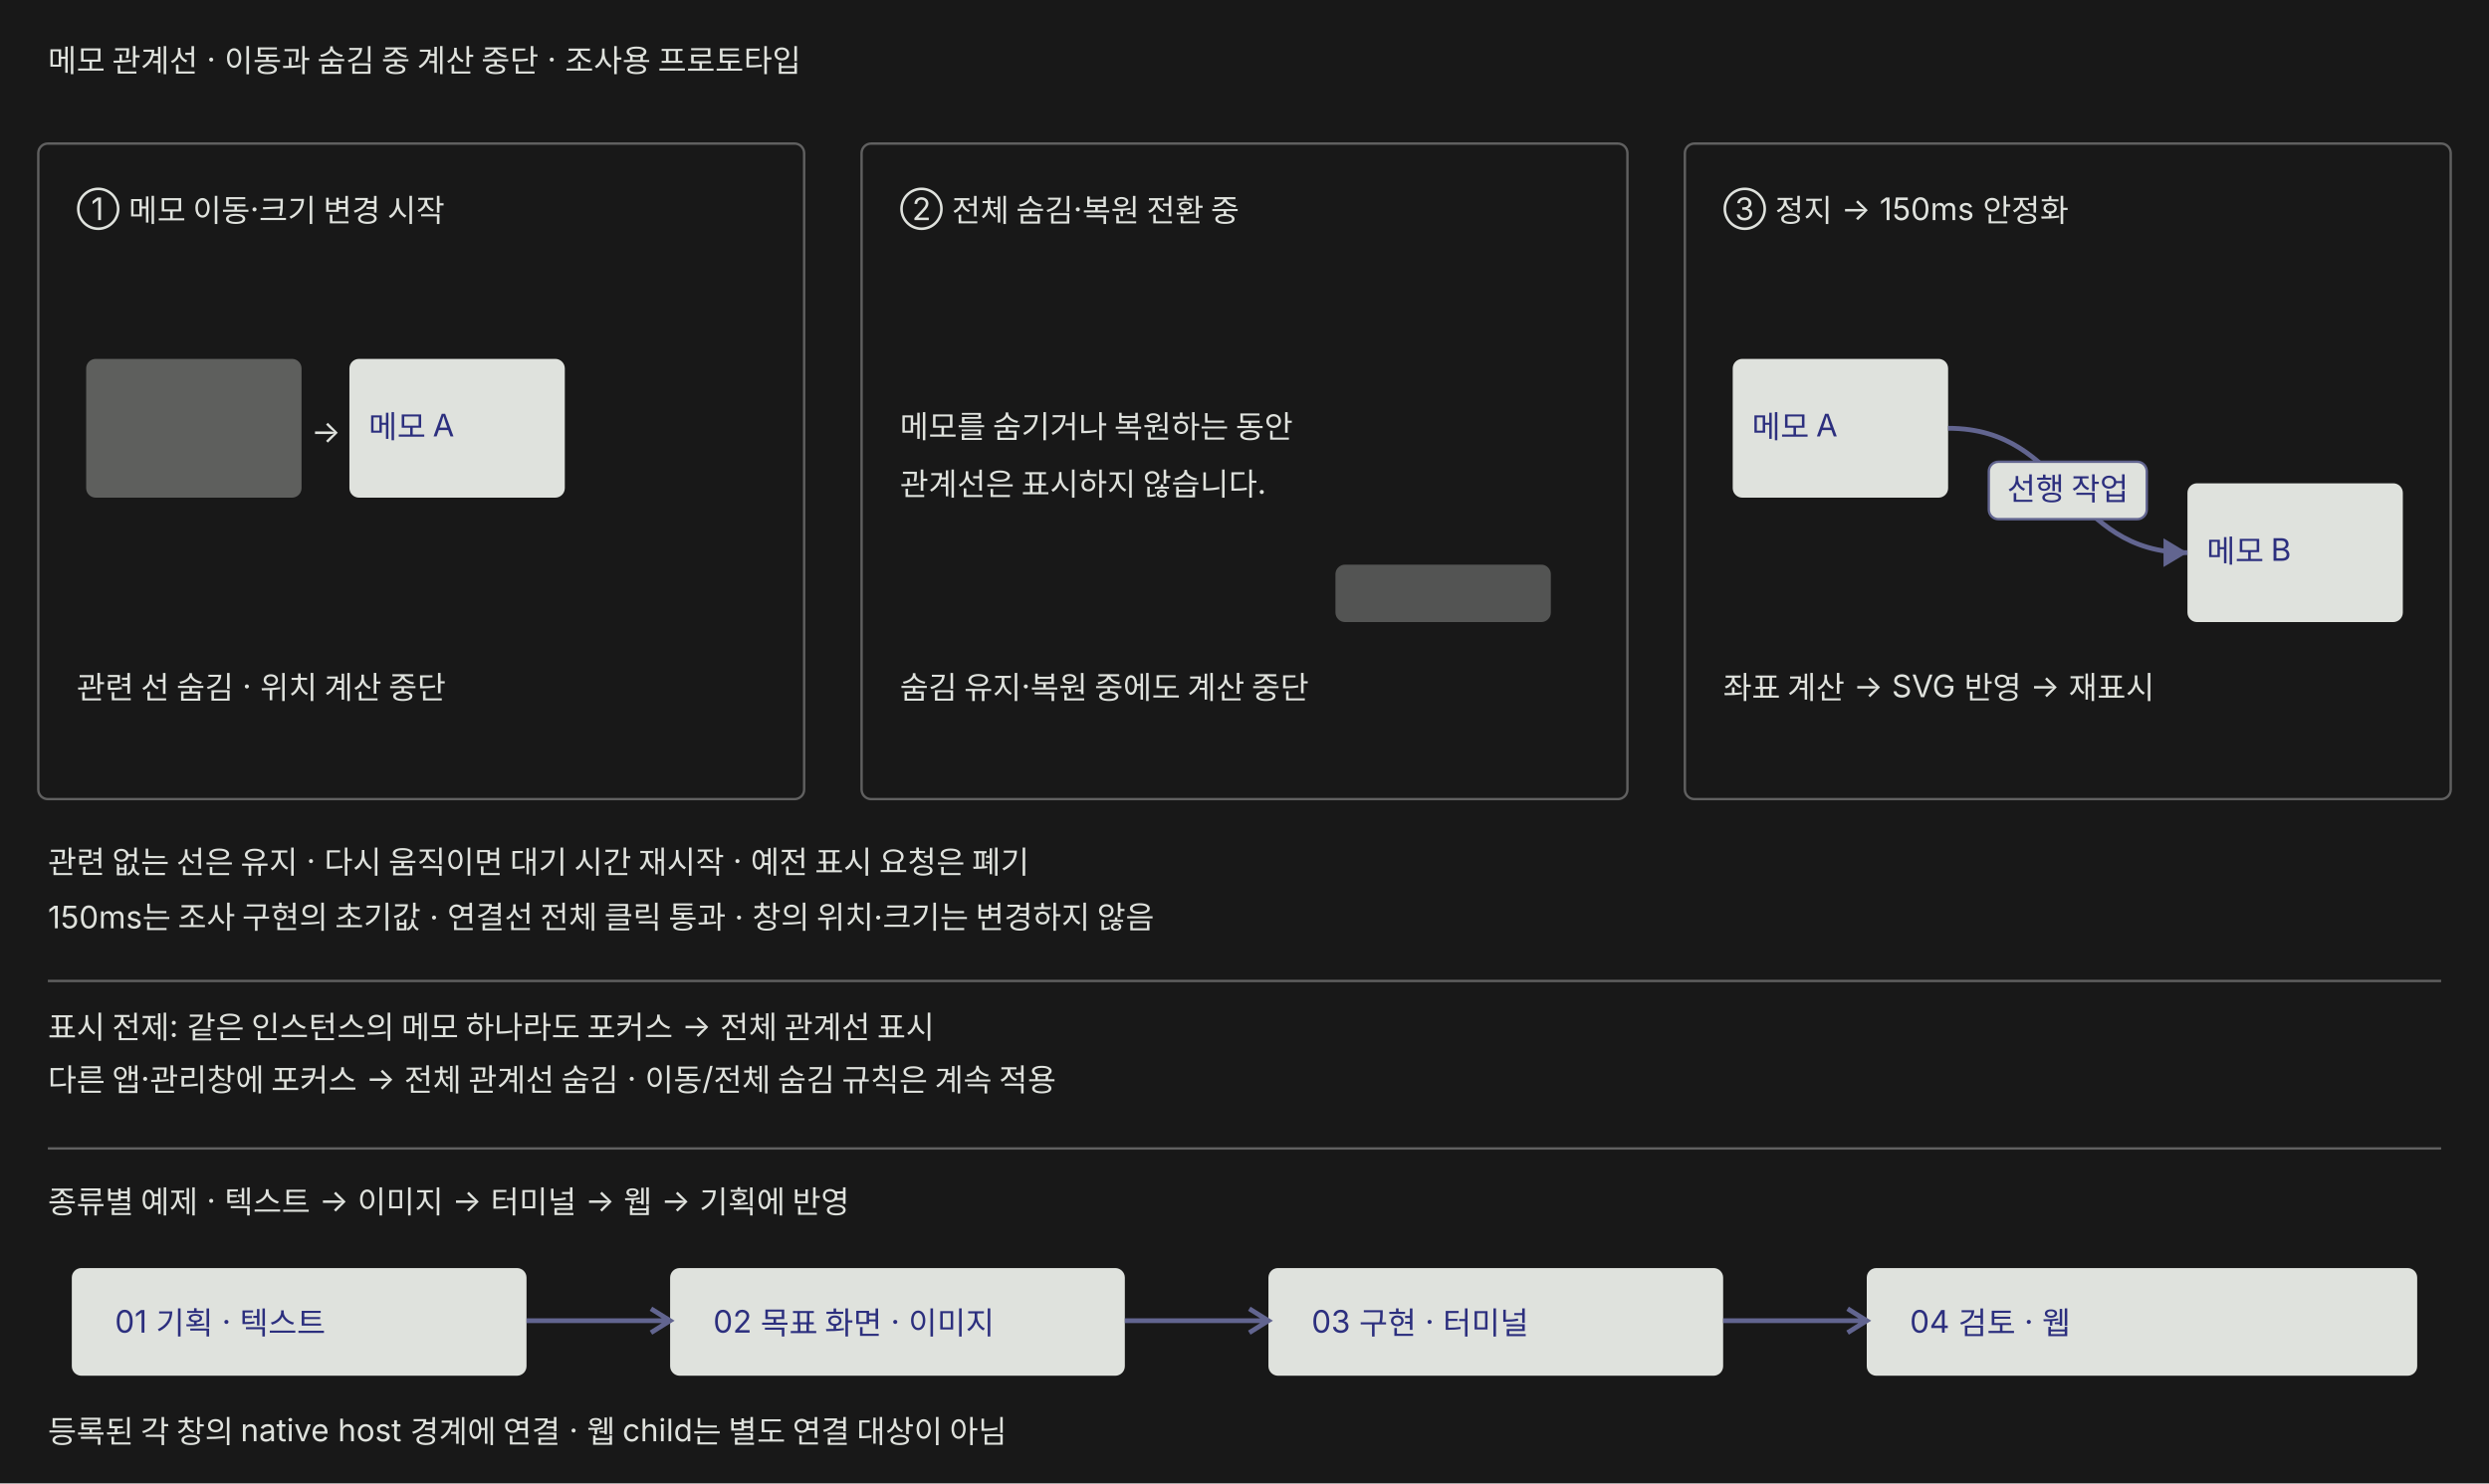
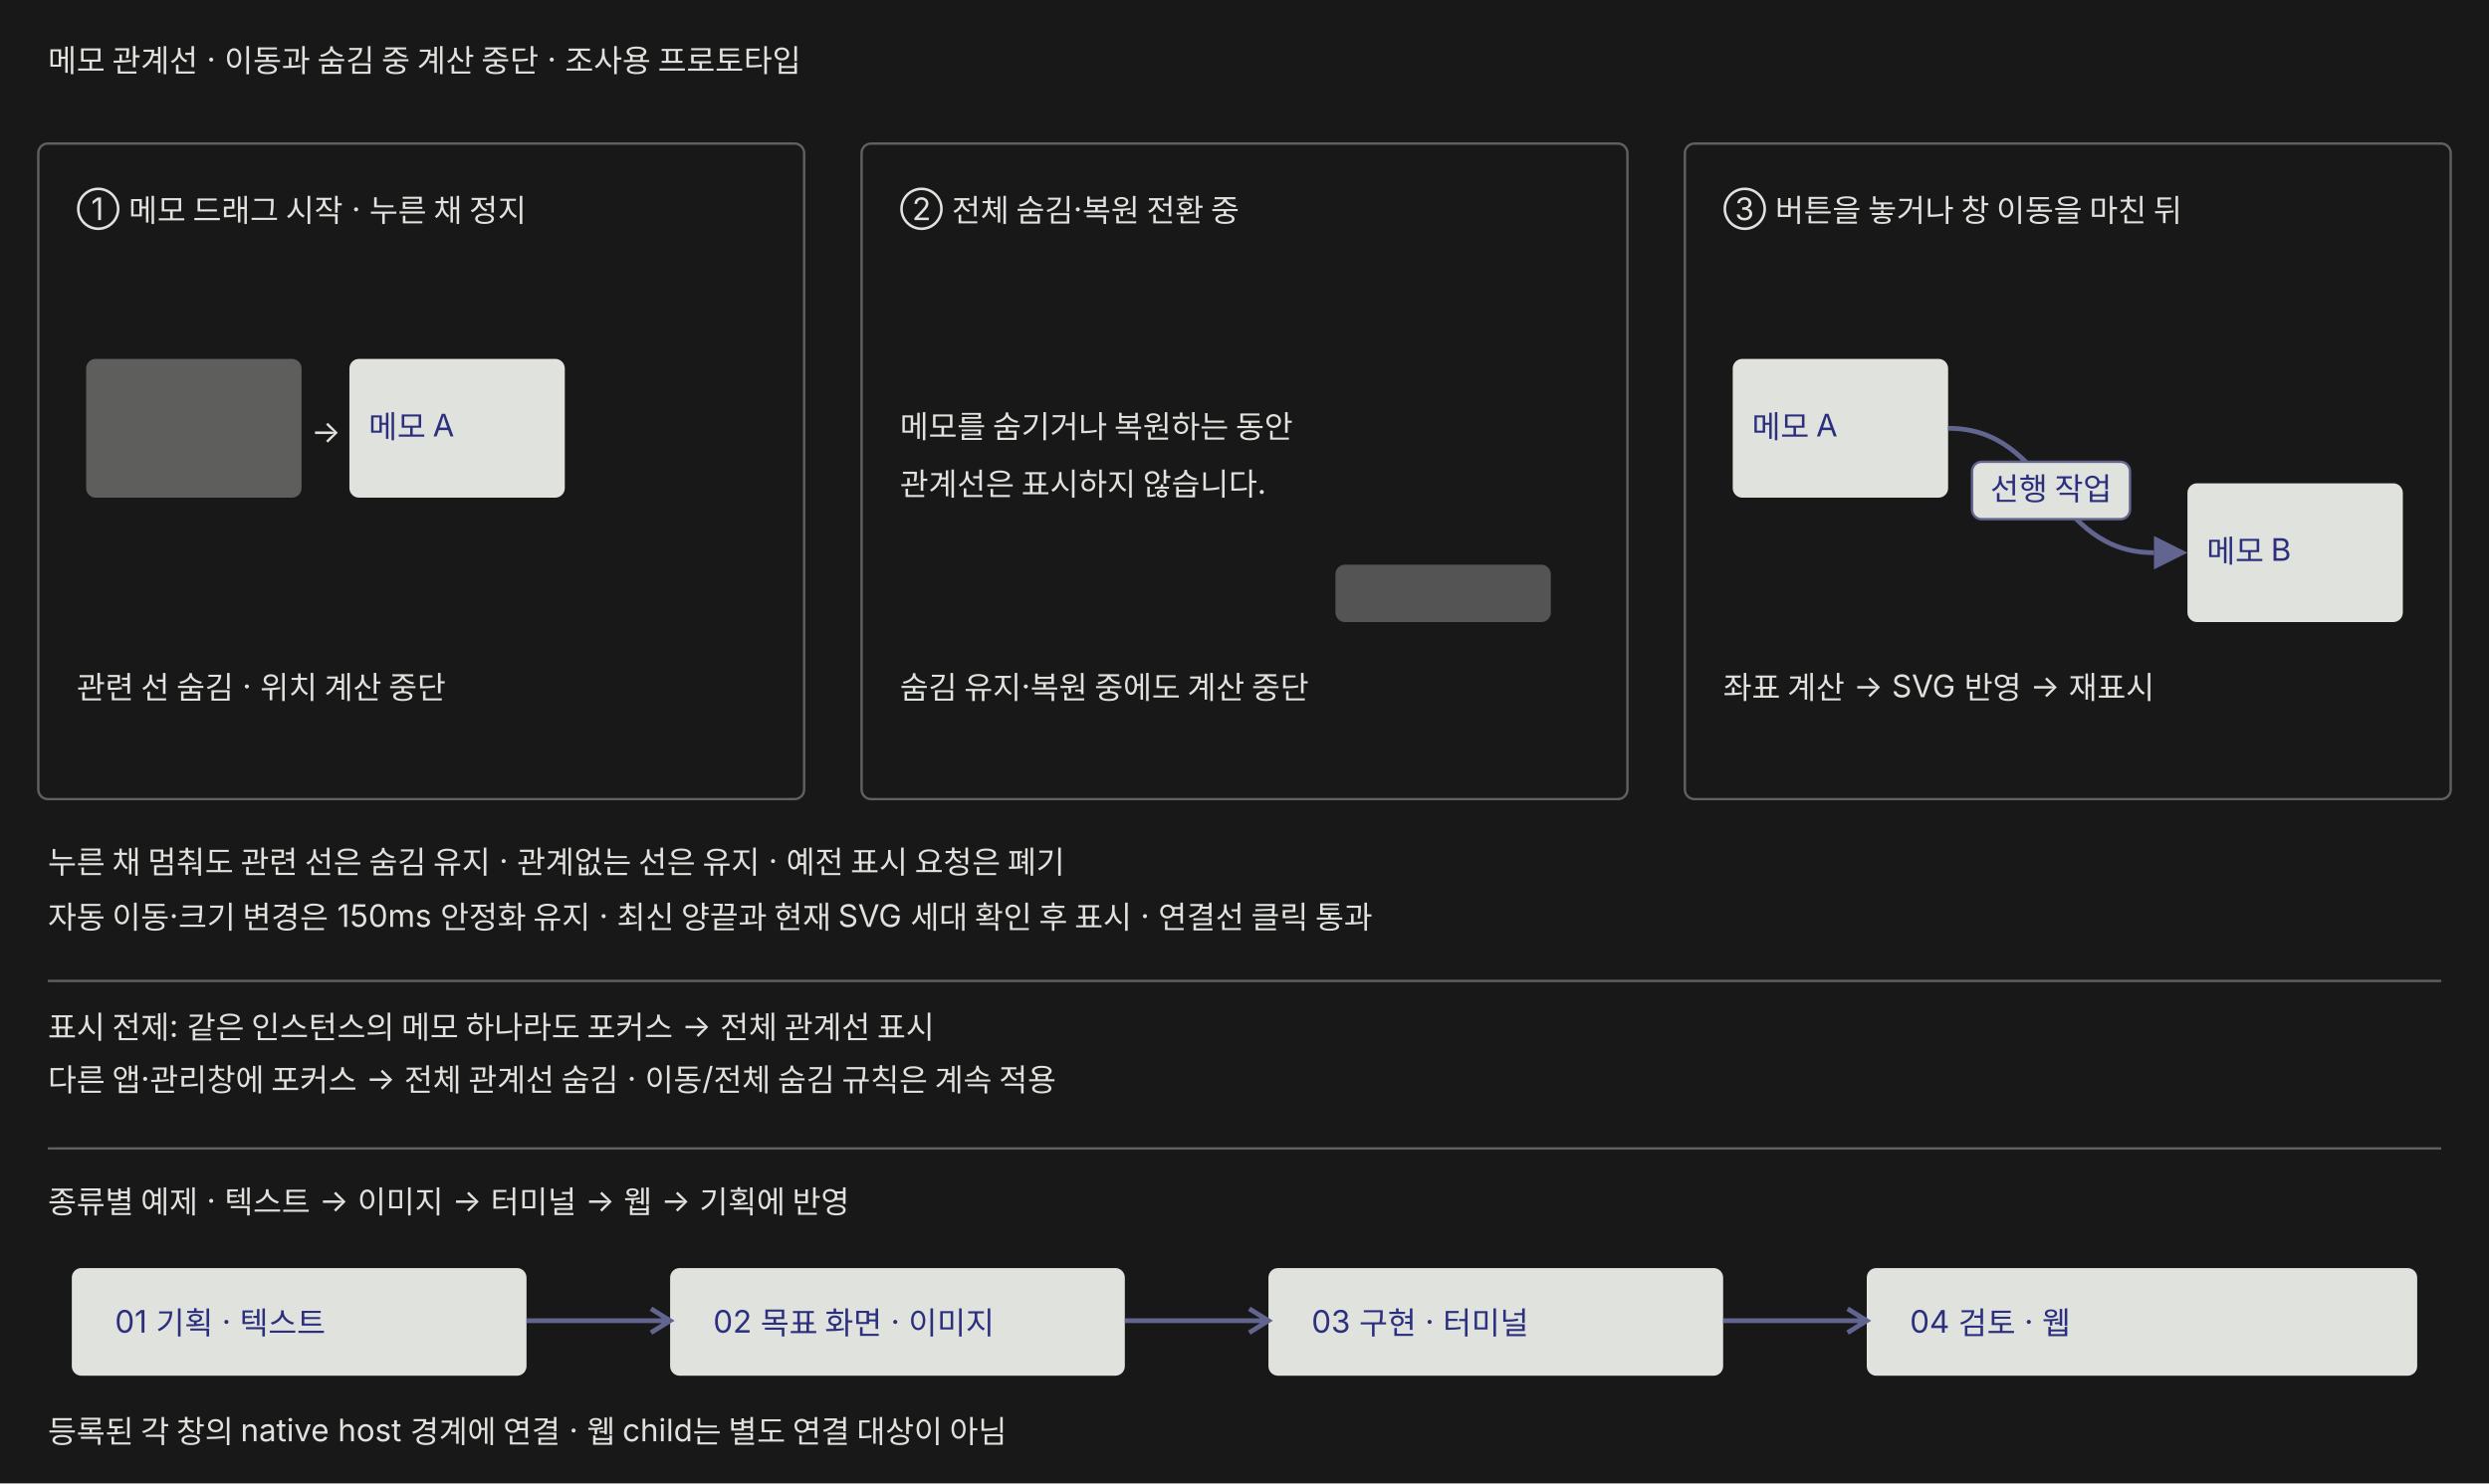
<svg xmlns="http://www.w3.org/2000/svg" width="1040" height="620" viewBox="0 0 1040 620">
  <rect width="1040" height="620" fill="#181818" />
  <g font-family="-apple-system,sans-serif" font-size="13" fill="#dfe2dd">
    <text x="20" y="30">메모 관계선 · 이동과 숨김 중 계산 중단 · 조사용 프로토타입</text>
    <g fill="none" stroke="#606060">
      <rect x="16" y="60" width="320" height="274" rx="4" />
      <rect x="360" y="60" width="320" height="274" rx="4" />
      <rect x="704" y="60" width="320" height="274" rx="4" />
    </g>
-     <text x="32" y="92">① 메모 이동·크기 변경 시작</text>
+     <text x="32" y="92">① 메모 드래그 시작 · 누른 채 정지</text>
    <text x="376" y="92">② 전체 숨김·복원 전환 중</text>
-     <text x="720" y="92">③ 정지 → 150ms 안정화</text>
+     <text x="720" y="92">③ 버튼을 놓거나 창 이동을 마친 뒤</text>
    <g fill="#dfe2dd">
      <rect x="36" y="150" width="90" height="58" rx="4" opacity=".35" />
      <rect x="146" y="150" width="90" height="58" rx="4" />
      <rect x="558" y="236" width="90" height="24" rx="4" opacity=".3" />
      <rect x="724" y="150" width="90" height="58" rx="4" />
      <rect x="914" y="202" width="90" height="58" rx="4" />
    </g>
    <g fill="#2c2f7e">
      <text x="154" y="183">메모 A</text>
      <text x="732" y="183">메모 A</text>
      <text x="922" y="235">메모 B</text>
    </g>
    <text x="130" y="185">→</text>
    <text x="376" y="183">메모를 숨기거나 복원하는 동안</text>
    <text x="376" y="207">관계선은 표시하지 않습니다.</text>
-     <path d="M814 179C864 179 864 231 914 231" stroke="#626590" stroke-width="2" fill="none" />
-     <path d="M914 231l-10 -6v12z" fill="#626590" />
-     <rect x="831" y="193" width="66" height="24" rx="4" fill="#dfe2dd" stroke="#626590" />
-     <text x="864" y="209" fill="#2c2f7e" text-anchor="middle">선행 작업</text>
+     <path d="M814 179C857 179 857 231 900 231" stroke="#626590" stroke-width="2" fill="none" />
+     <path d="M914 231l-14 -7v14z" fill="#626590" />
+     <rect x="824" y="193" width="66" height="24" rx="4" fill="#dfe2dd" stroke="#626590" />
+     <text x="857" y="209" fill="#2c2f7e" text-anchor="middle">선행 작업</text>
    <text x="32" y="292">관련 선 숨김 · 위치 계산 중단</text>
    <text x="376" y="292">숨김 유지·복원 중에도 계산 중단</text>
    <text x="720" y="292">좌표 계산 → SVG 반영 → 재표시</text>
-     <text x="20" y="365">관련 없는 선은 유지 · 다시 움직이면 대기 시간 재시작 · 예전 표시 요청은 폐기</text>
-     <text x="20" y="388">150ms는 조사 구현의 초기값 · 연결선 전체 클릭 통과 · 창의 위치·크기는 변경하지 않음</text>
+     <text x="20" y="365">누른 채 멈춰도 관련 선은 숨김 유지 · 관계없는 선은 유지 · 예전 표시 요청은 폐기</text>
+     <text x="20" y="388">자동 이동·크기 변경은 150ms 안정화 유지 · 최신 양끝과 현재 SVG 세대 확인 후 표시 · 연결선 클릭 통과</text>
    <path d="M20 410H1020" stroke="#606060" />
    <text x="20" y="434">표시 전제: 같은 인스턴스의 메모 하나라도 포커스 → 전체 관계선 표시</text>
    <text x="20" y="456">다른 앱·관리창에 포커스 → 전체 관계선 숨김 · 이동/전체 숨김 규칙은 계속 적용</text>
    <path d="M20 480H1020" stroke="#606060" />
    <text x="20" y="507">종류별 예제 · 텍스트 → 이미지 → 터미널 → 웹 → 기획에 반영</text>
    <g fill="#dfe2dd">
      <rect x="30" y="530" width="190" height="45" rx="4" />
      <rect x="280" y="530" width="190" height="45" rx="4" />
      <rect x="530" y="530" width="190" height="45" rx="4" />
      <rect x="780" y="530" width="230" height="45" rx="4" />
    </g>
    <g fill="#2c2f7e">
      <text x="48" y="557">01 기획 · 텍스트</text>
      <text x="298" y="557">02 목표 화면 · 이미지</text>
      <text x="548" y="557">03 구현 · 터미널</text>
      <text x="798" y="557">04 검토 · 웹</text>
    </g>
    <g fill="none" stroke="#626590" stroke-width="2">
      <path d="M220 552H280m-8 -5l8 5 -8 5" />
      <path d="M470 552H530m-8 -5l8 5 -8 5" />
      <path d="M720 552H780m-8 -5l8 5 -8 5" />
    </g>
    <text x="20" y="603">등록된 각 창의 native host 경계에 연결 · 웹 child는 별도 연결 대상이 아님</text>
  </g>
</svg>
